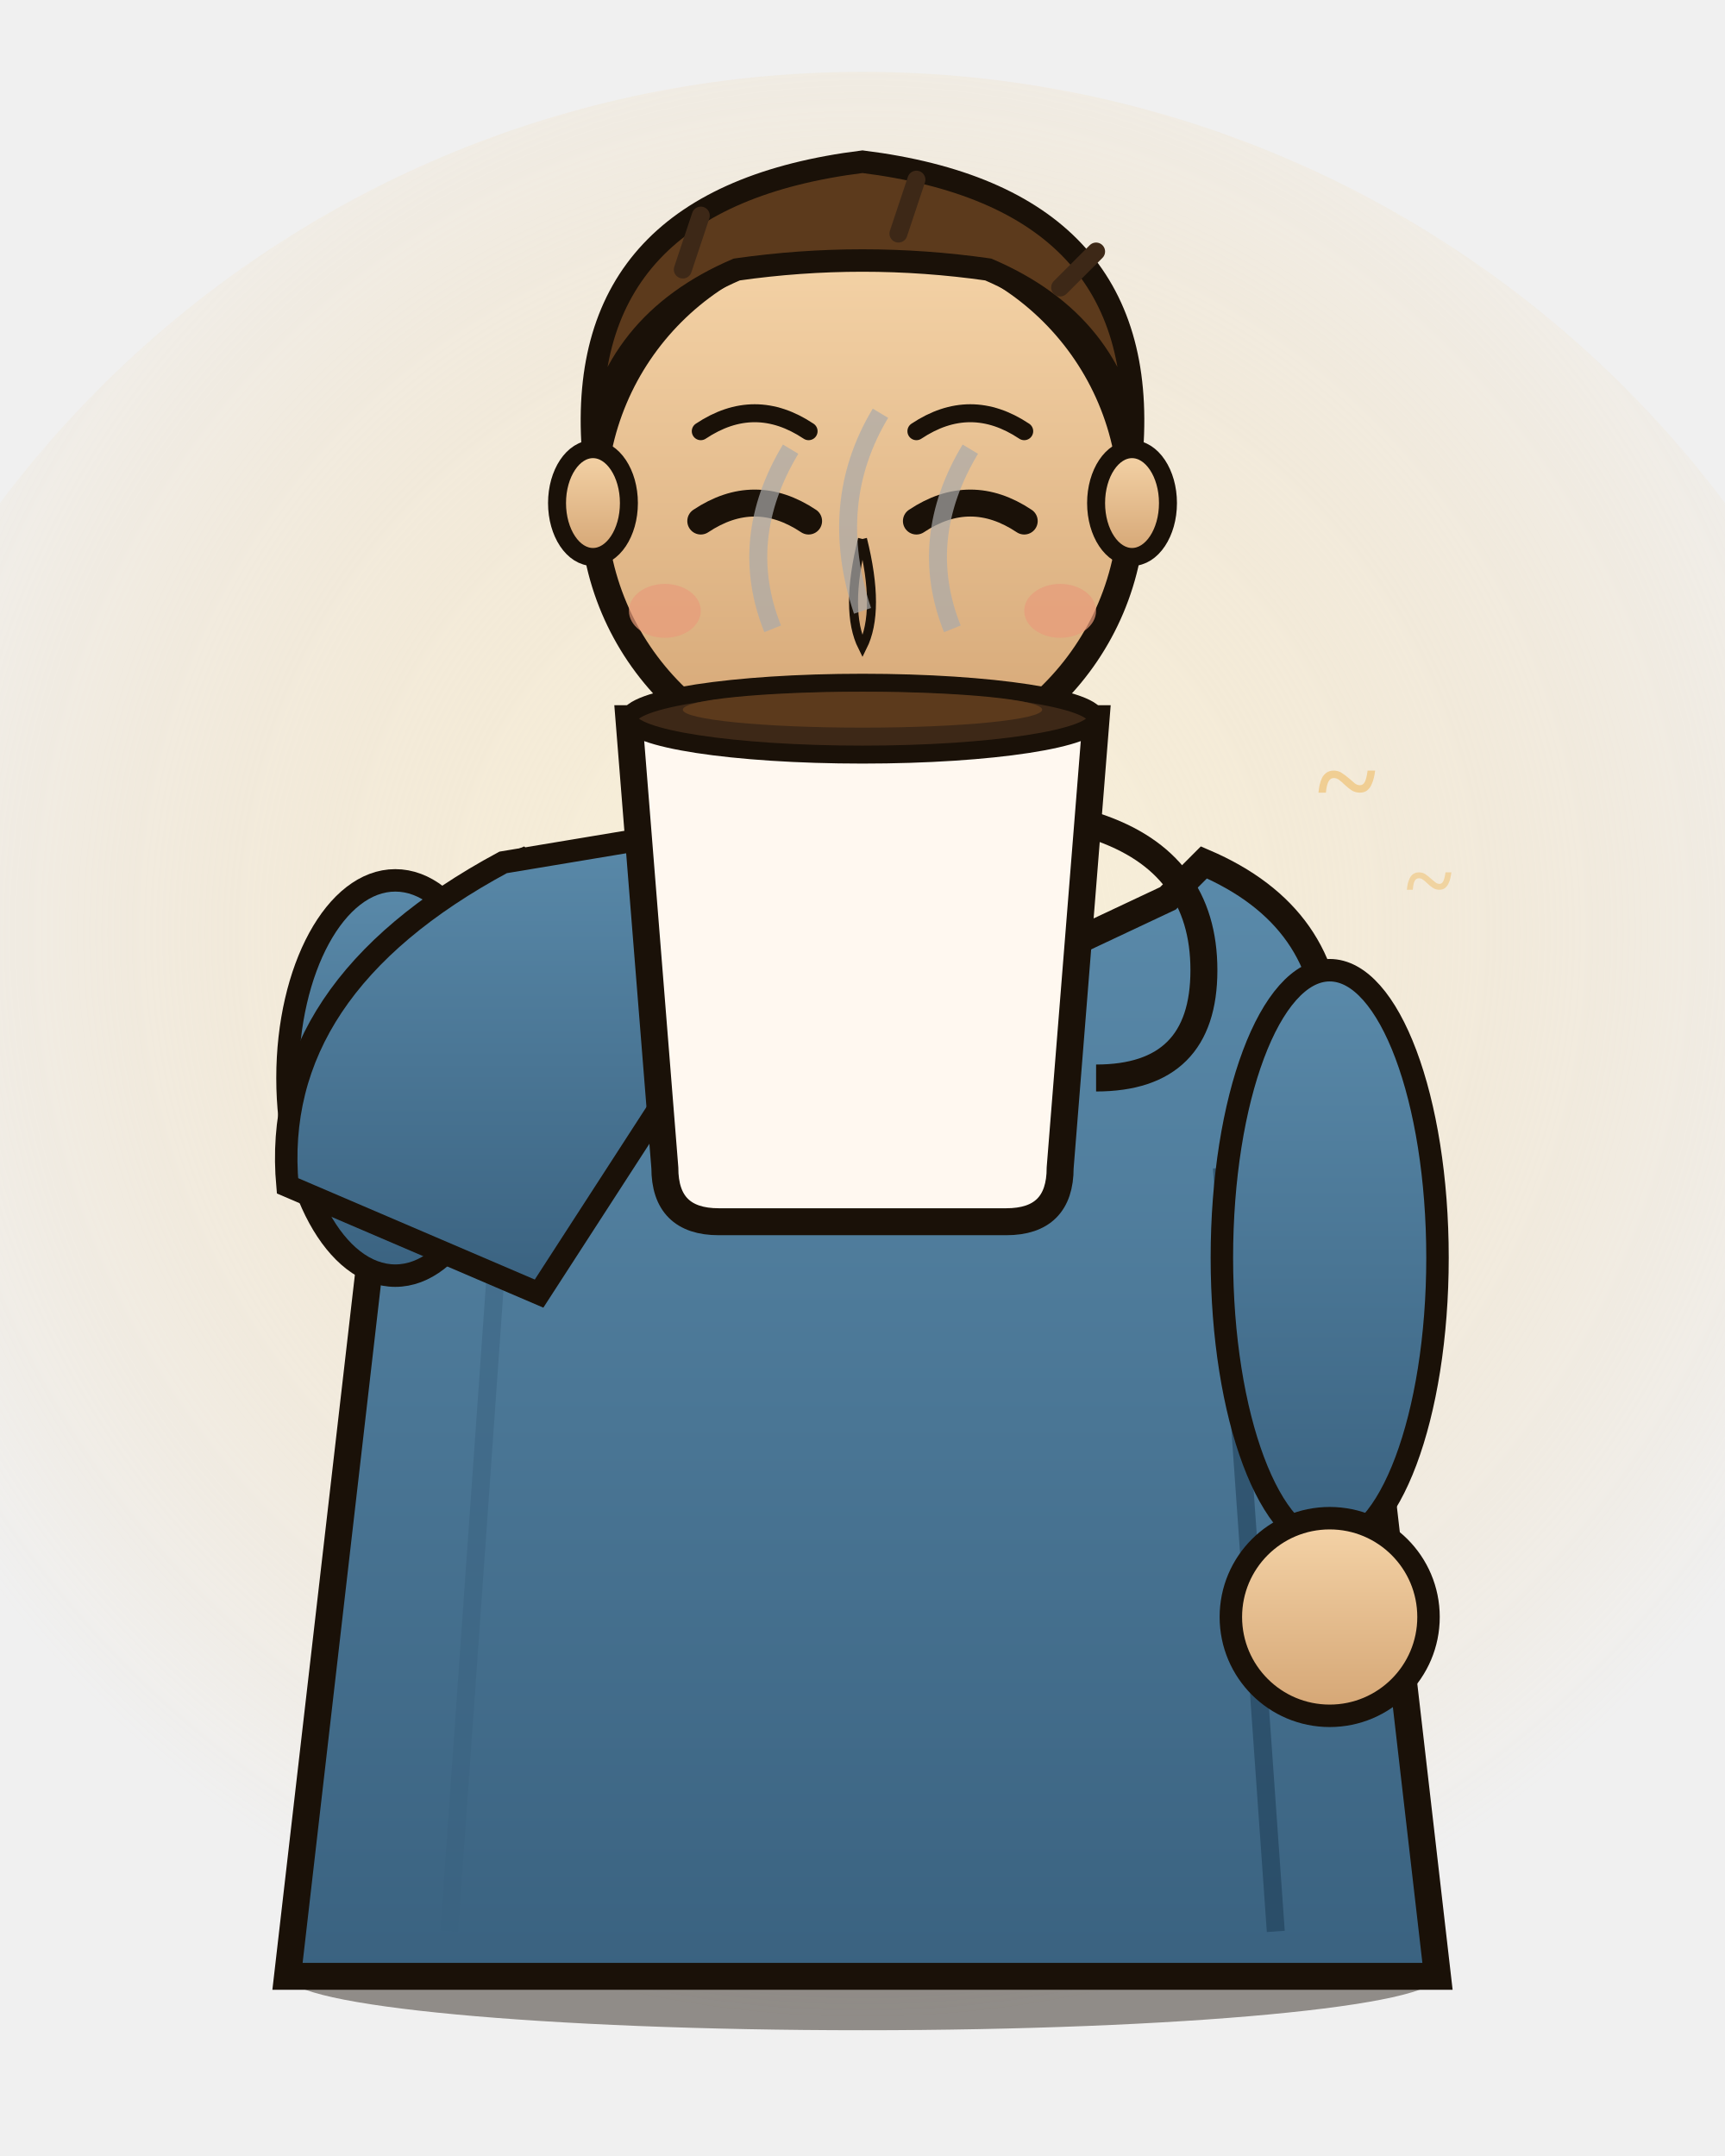
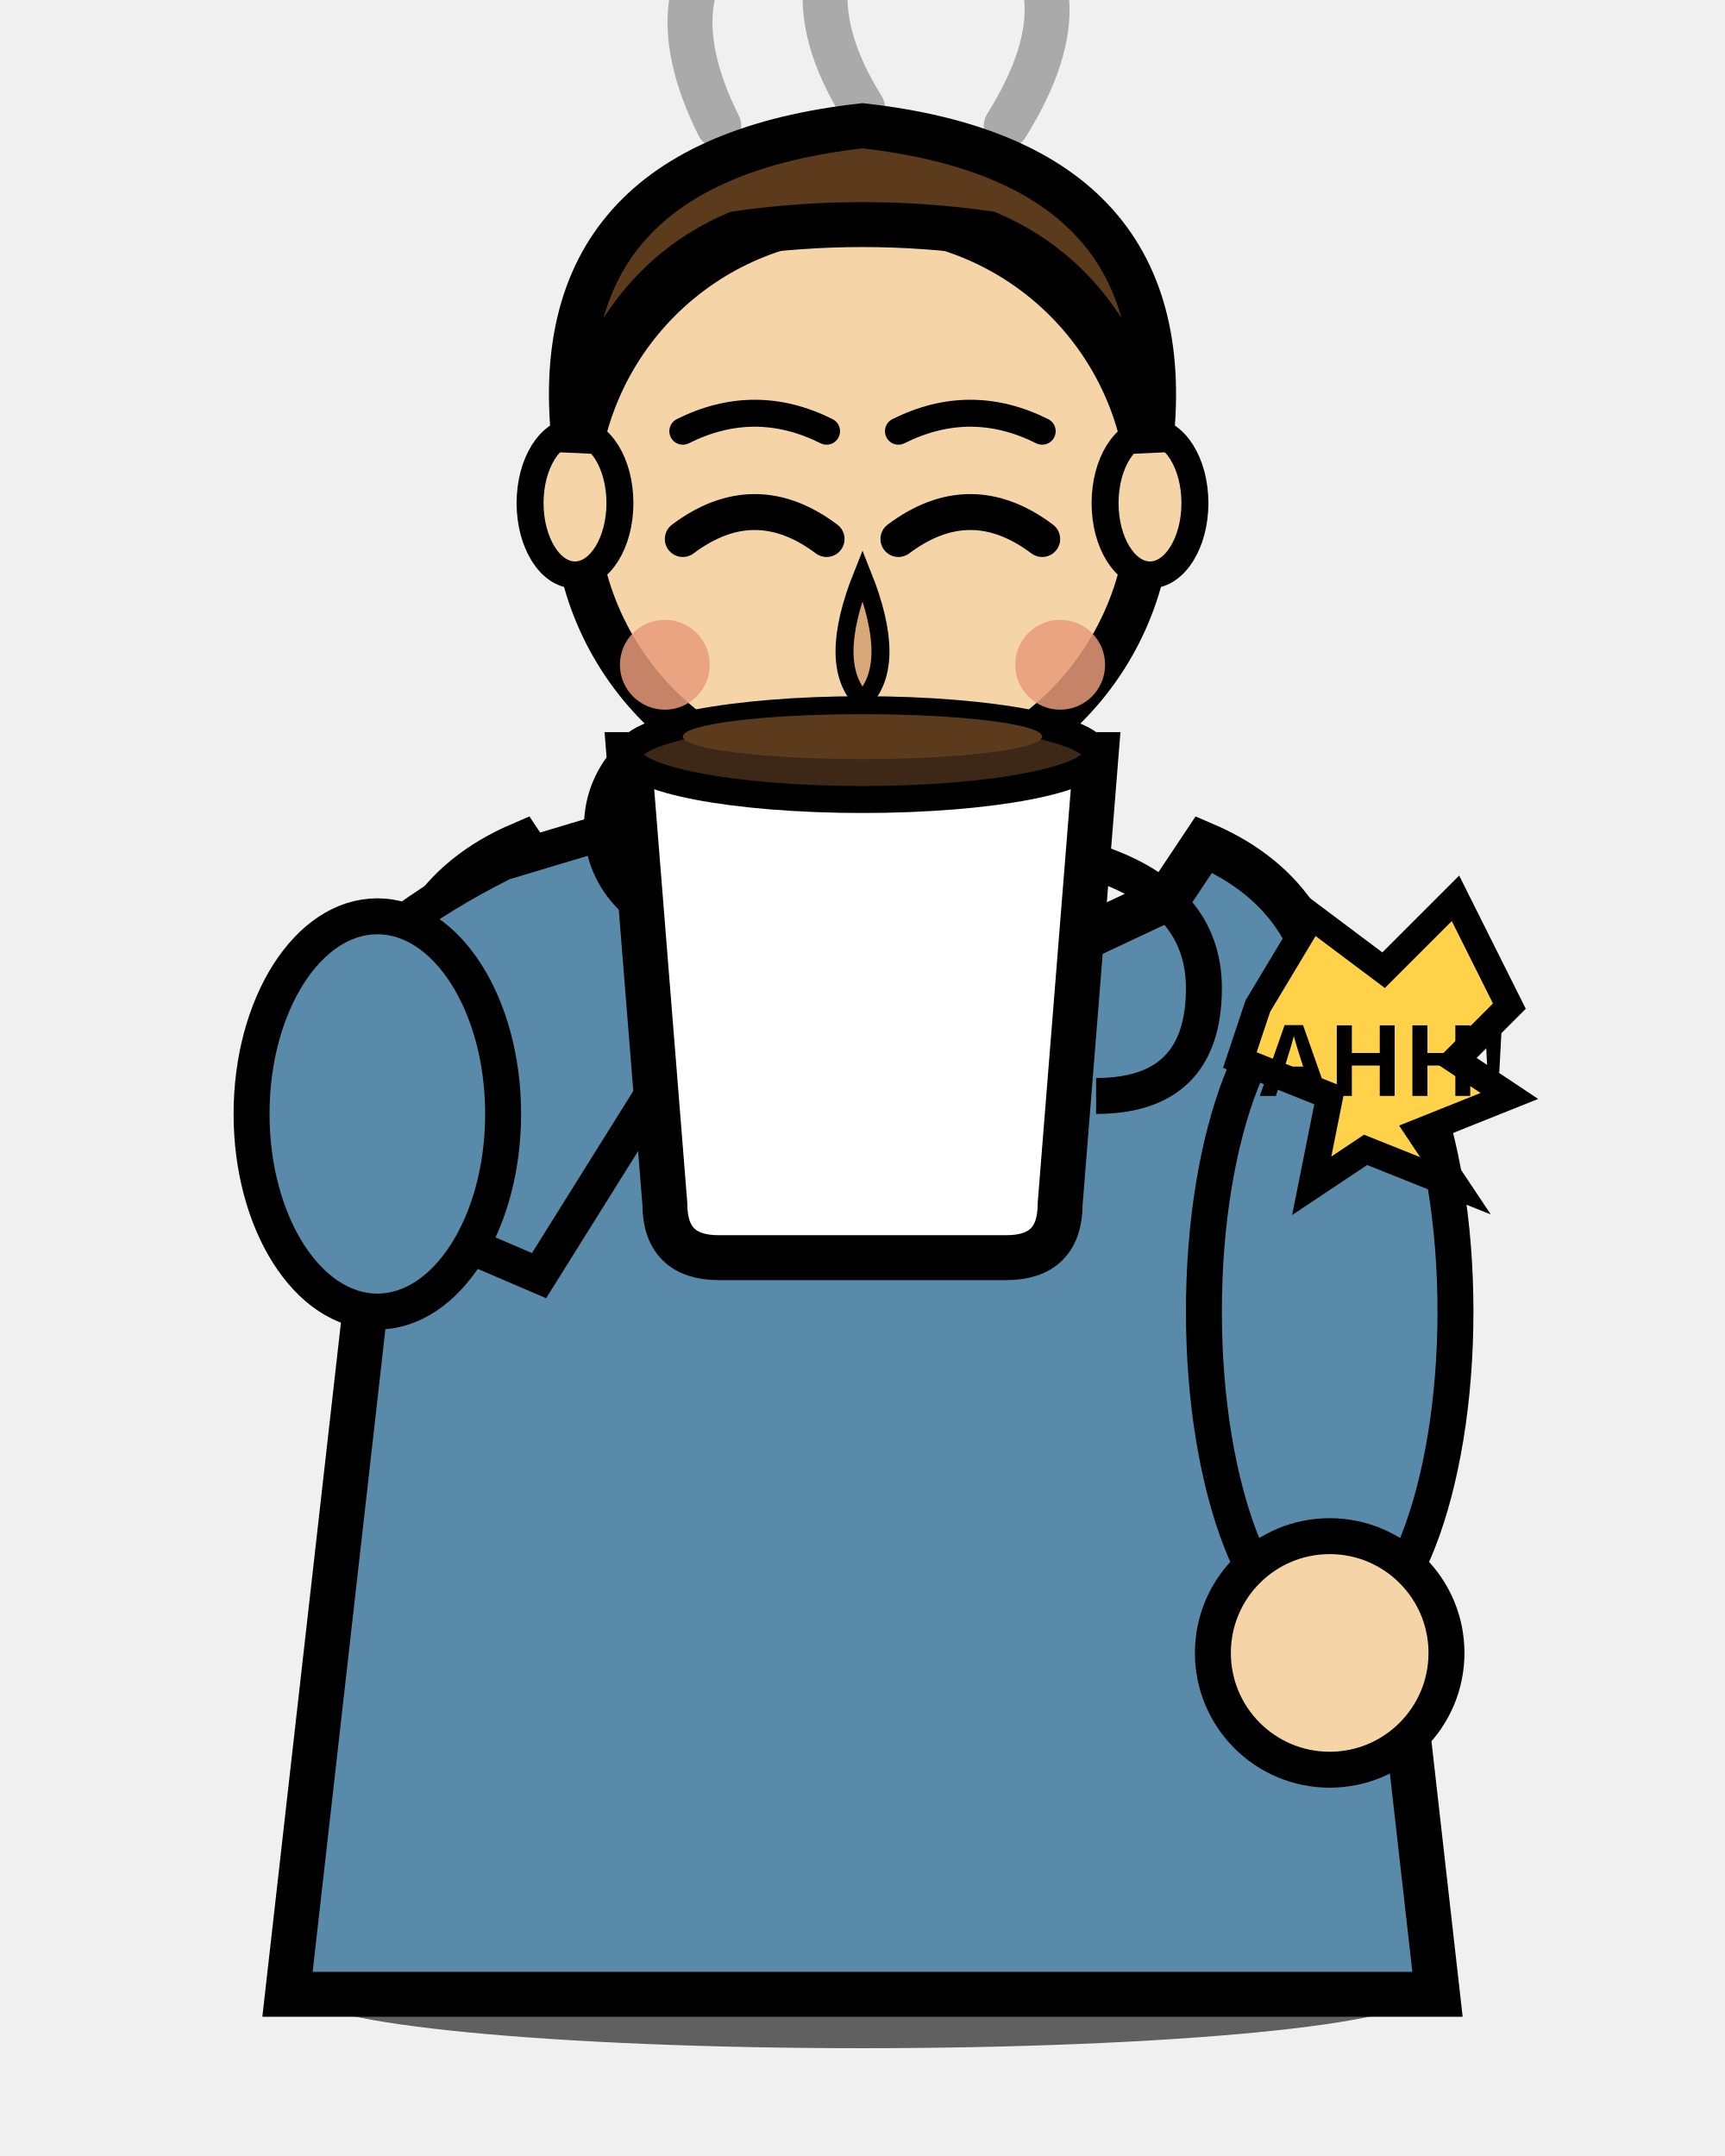
<svg xmlns="http://www.w3.org/2000/svg" viewBox="0 0 192 240" width="192" height="240">
-   <defs>
-     <radialGradient id="halo4" cx="0.5" cy="0.4">
-       <stop offset="0" stop-color="#fff5d6" stop-opacity="0.7" />
-       <stop offset="1" stop-color="#f0c987" stop-opacity="0" />
-     </radialGradient>
-     <linearGradient id="shirt2" x1="0" y1="0" x2="0" y2="1">
-       <stop offset="0" stop-color="#5a8aaa" />
-       <stop offset="1" stop-color="#3a6280" />
-     </linearGradient>
-     <linearGradient id="skin4" x1="0" y1="0" x2="0" y2="1">
-       <stop offset="0" stop-color="#f5d4a8" />
-       <stop offset="1" stop-color="#d4a574" />
-     </linearGradient>
-   </defs>
-   <ellipse cx="96" cy="128" rx="120" ry="120" fill="url(#halo4)" />
-   <ellipse cx="96" cy="220" rx="64" ry="6" fill="#1a1108" opacity="0.45" />
-   <path d="M 44 116 L 32 220 L 160 220 L 148 116 Q 148 102 134 96 L 130 100 L 96 116 L 62 100 L 58 96 Q 44 102 44 116 Z" fill="url(#shirt2)" stroke="#1a1108" stroke-width="3" />
-   <path d="M 56 130 L 50 215" stroke="#3a6280" stroke-width="2" opacity="0.5" />
-   <path d="M 136 130 L 142 215" stroke="#1a3850" stroke-width="2" opacity="0.5" />
-   <path d="M 76 96 L 96 116 L 116 96" fill="none" stroke="#1a3850" stroke-width="2.5" />
-   <ellipse cx="148" cy="140" rx="12" ry="32" fill="url(#shirt2)" stroke="#1a1108" stroke-width="2.5" />
-   <circle cx="148" cy="180" r="11" fill="url(#skin4)" stroke="#1a1108" stroke-width="2.5" />
-   <rect x="84" y="76" width="24" height="22" fill="url(#skin4)" stroke="#1a1108" stroke-width="2.5" />
-   <rect x="84" y="92" width="24" height="6" fill="#1a1108" opacity="0.3" />
-   <circle cx="96" cy="56" r="30" fill="url(#skin4)" stroke="#1a1108" stroke-width="3" />
-   <ellipse cx="66" cy="56" rx="4" ry="6" fill="url(#skin4)" stroke="#1a1108" stroke-width="2" />
-   <ellipse cx="126" cy="56" rx="4" ry="6" fill="url(#skin4)" stroke="#1a1108" stroke-width="2" />
-   <path d="M 66 50 Q 64 22 96 18 Q 128 22 126 50 Q 124 36 110 30 Q 96 28 82 30 Q 68 36 66 50 Z" fill="#5c3a1c" stroke="#1a1108" stroke-width="2.5" />
-   <path d="M 76 30 L 78 24 M 100 26 L 102 20 M 118 32 L 122 28" stroke="#3d2817" stroke-width="2" stroke-linecap="round" />
-   <path d="M 78 48 Q 84 44 90 48" stroke="#1a1108" stroke-width="2" fill="none" stroke-linecap="round" />
-   <path d="M 102 48 Q 108 44 114 48" stroke="#1a1108" stroke-width="2" fill="none" stroke-linecap="round" />
-   <path d="M 78 58 Q 84 54 90 58" stroke="#1a1108" stroke-width="3" fill="none" stroke-linecap="round" />
-   <path d="M 102 58 Q 108 54 114 58" stroke="#1a1108" stroke-width="3" fill="none" stroke-linecap="round" />
-   <path d="M 96 60 Q 94 68 96 72 Q 98 68 96 60" fill="#d4a574" stroke="#1a1108" stroke-width="1" />
-   <ellipse cx="74" cy="68" rx="4" ry="3" fill="#e89b7a" opacity="0.7" />
-   <ellipse cx="118" cy="68" rx="4" ry="3" fill="#e89b7a" opacity="0.7" />
-   <ellipse cx="44" cy="120" rx="12" ry="22" fill="url(#shirt2)" stroke="#1a1108" stroke-width="2.5" />
-   <path d="M 32 132 Q 30 110 56 96 L 80 92 Q 86 96 82 110 L 60 144 Z" fill="url(#shirt2)" stroke="#1a1108" stroke-width="2.5" />
-   <circle cx="84" cy="100" r="9" fill="url(#skin4)" stroke="#1a1108" stroke-width="2.5" />
-   <path d="M 70 80 L 74 130 Q 74 136 80 136 L 112 136 Q 118 136 118 130 L 122 80 Z" fill="#fff8f0" stroke="#1a1108" stroke-width="3" />
-   <ellipse cx="96" cy="80" rx="26" ry="4" fill="#3d2817" stroke="#1a1108" stroke-width="2" />
-   <ellipse cx="96" cy="79" rx="20" ry="2" fill="#5c3a1c" />
-   <path d="M 122 92 Q 134 96 134 108 Q 134 120 122 120" fill="none" stroke="#1a1108" stroke-width="3" />
-   <path d="M 86 70 Q 82 60 88 50" stroke="#aaa" stroke-width="2" fill="none" opacity="0.7" />
-   <path d="M 96 68 Q 92 56 98 46" stroke="#aaa" stroke-width="2" fill="none" opacity="0.7" />
-   <path d="M 106 70 Q 102 60 108 50" stroke="#aaa" stroke-width="2" fill="none" opacity="0.7" />
-   <text x="146" y="92" font-family="serif" font-size="14" font-style="italic" fill="#f0c987" opacity="0.85">~</text>
-   <text x="156" y="102" font-family="serif" font-size="11" font-style="italic" fill="#f0c987" opacity="0.7">~</text>
+   <ellipse cx="96" cy="222" rx="62" ry="6" fill="#000" opacity="0.6" />
+   <path d="M 80 14 Q 72 -2 84 -10" stroke="#aaa" stroke-width="5" fill="none" stroke-linecap="round" />
+   <path d="M 96 12 Q 86 -4 100 -14" stroke="#aaa" stroke-width="5" fill="none" stroke-linecap="round" />
+   <path d="M 112 14 Q 122 -2 110 -10" stroke="#aaa" stroke-width="5" fill="none" stroke-linecap="round" />
+   <path d="M 44 116 L 32 222 L 160 222 L 148 116 Q 148 100 134 94 L 130 100 L 96 116 L 62 100 L 58 94 Q 44 100 44 116 Z" fill="#5a8aaa" stroke="#000" stroke-width="5" />
+   <path d="M 76 96 L 96 116 L 116 96" fill="none" stroke="#000" stroke-width="4" />
+   <ellipse cx="148" cy="146" rx="14" ry="36" fill="#5a8aaa" stroke="#000" stroke-width="4" />
+   <circle cx="148" cy="184" r="13" fill="#f5d4a8" stroke="#000" stroke-width="4" />
+   <path d="M 32 130 Q 28 110 56 96 L 76 90 Q 84 96 80 110 L 60 142 Z" fill="#5a8aaa" stroke="#000" stroke-width="4" />
+   <ellipse cx="42" cy="124" rx="14" ry="22" fill="#5a8aaa" stroke="#000" stroke-width="4" />
+   <circle cx="78" cy="92" r="11" fill="#f5d4a8" stroke="#000" stroke-width="4" />
+   <rect x="84" y="76" width="24" height="22" fill="#f5d4a8" stroke="#000" stroke-width="4" />
+   <circle cx="96" cy="56" r="32" fill="#f5d4a8" stroke="#000" stroke-width="5" />
+   <ellipse cx="64" cy="56" rx="5" ry="8" fill="#f5d4a8" stroke="#000" stroke-width="3" />
+   <ellipse cx="128" cy="56" rx="5" ry="8" fill="#f5d4a8" stroke="#000" stroke-width="3" />
+   <path d="M 64 50 Q 60 18 96 14 Q 132 18 128 50 Q 124 32 110 26 Q 96 24 82 26 Q 68 32 64 50 Z" fill="#5c3a1c" stroke="#000" stroke-width="5" />
+   <path d="M 76 48 Q 84 44 92 48" stroke="#000" stroke-width="3" fill="none" stroke-linecap="round" />
+   <path d="M 100 48 Q 108 44 116 48" stroke="#000" stroke-width="3" fill="none" stroke-linecap="round" />
+   <path d="M 76 60 Q 84 54 92 60" stroke="#000" stroke-width="4" fill="none" stroke-linecap="round" />
+   <path d="M 100 60 Q 108 54 116 60" stroke="#000" stroke-width="4" fill="none" stroke-linecap="round" />
+   <path d="M 96 64 Q 92 74 96 78 Q 100 74 96 64 Z" fill="#d8a878" stroke="#000" stroke-width="2" />
+   <circle cx="74" cy="74" r="5" fill="#e89b7a" opacity="0.85" />
+   <circle cx="118" cy="74" r="5" fill="#e89b7a" opacity="0.85" />
+   <path d="M 70 84 L 74 134 Q 74 140 80 140 L 112 140 Q 118 140 118 134 L 122 84 Z" fill="#fff" stroke="#000" stroke-width="5" />
+   <ellipse cx="96" cy="84" rx="26" ry="5" fill="#3d2817" stroke="#000" stroke-width="3" />
+   <ellipse cx="96" cy="82" rx="20" ry="2.5" fill="#5c3a1c" />
+   <path d="M 122 96 Q 134 100 134 110 Q 134 122 122 122" fill="none" stroke="#000" stroke-width="4" />
+   <g transform="translate(140 100)">
+     <polygon points="0,12 6,2 14,8 22,0 28,12 22,18 28,22 18,26 22,32 12,28 6,32 8,22 -2,18" fill="#ffd24a" stroke="#000" stroke-width="3" />
+     <text x="14" y="22" text-anchor="middle" font-family="Impact, sans-serif" font-size="11" font-weight="bold" fill="#000">AHH!</text>
+   </g>
</svg>
